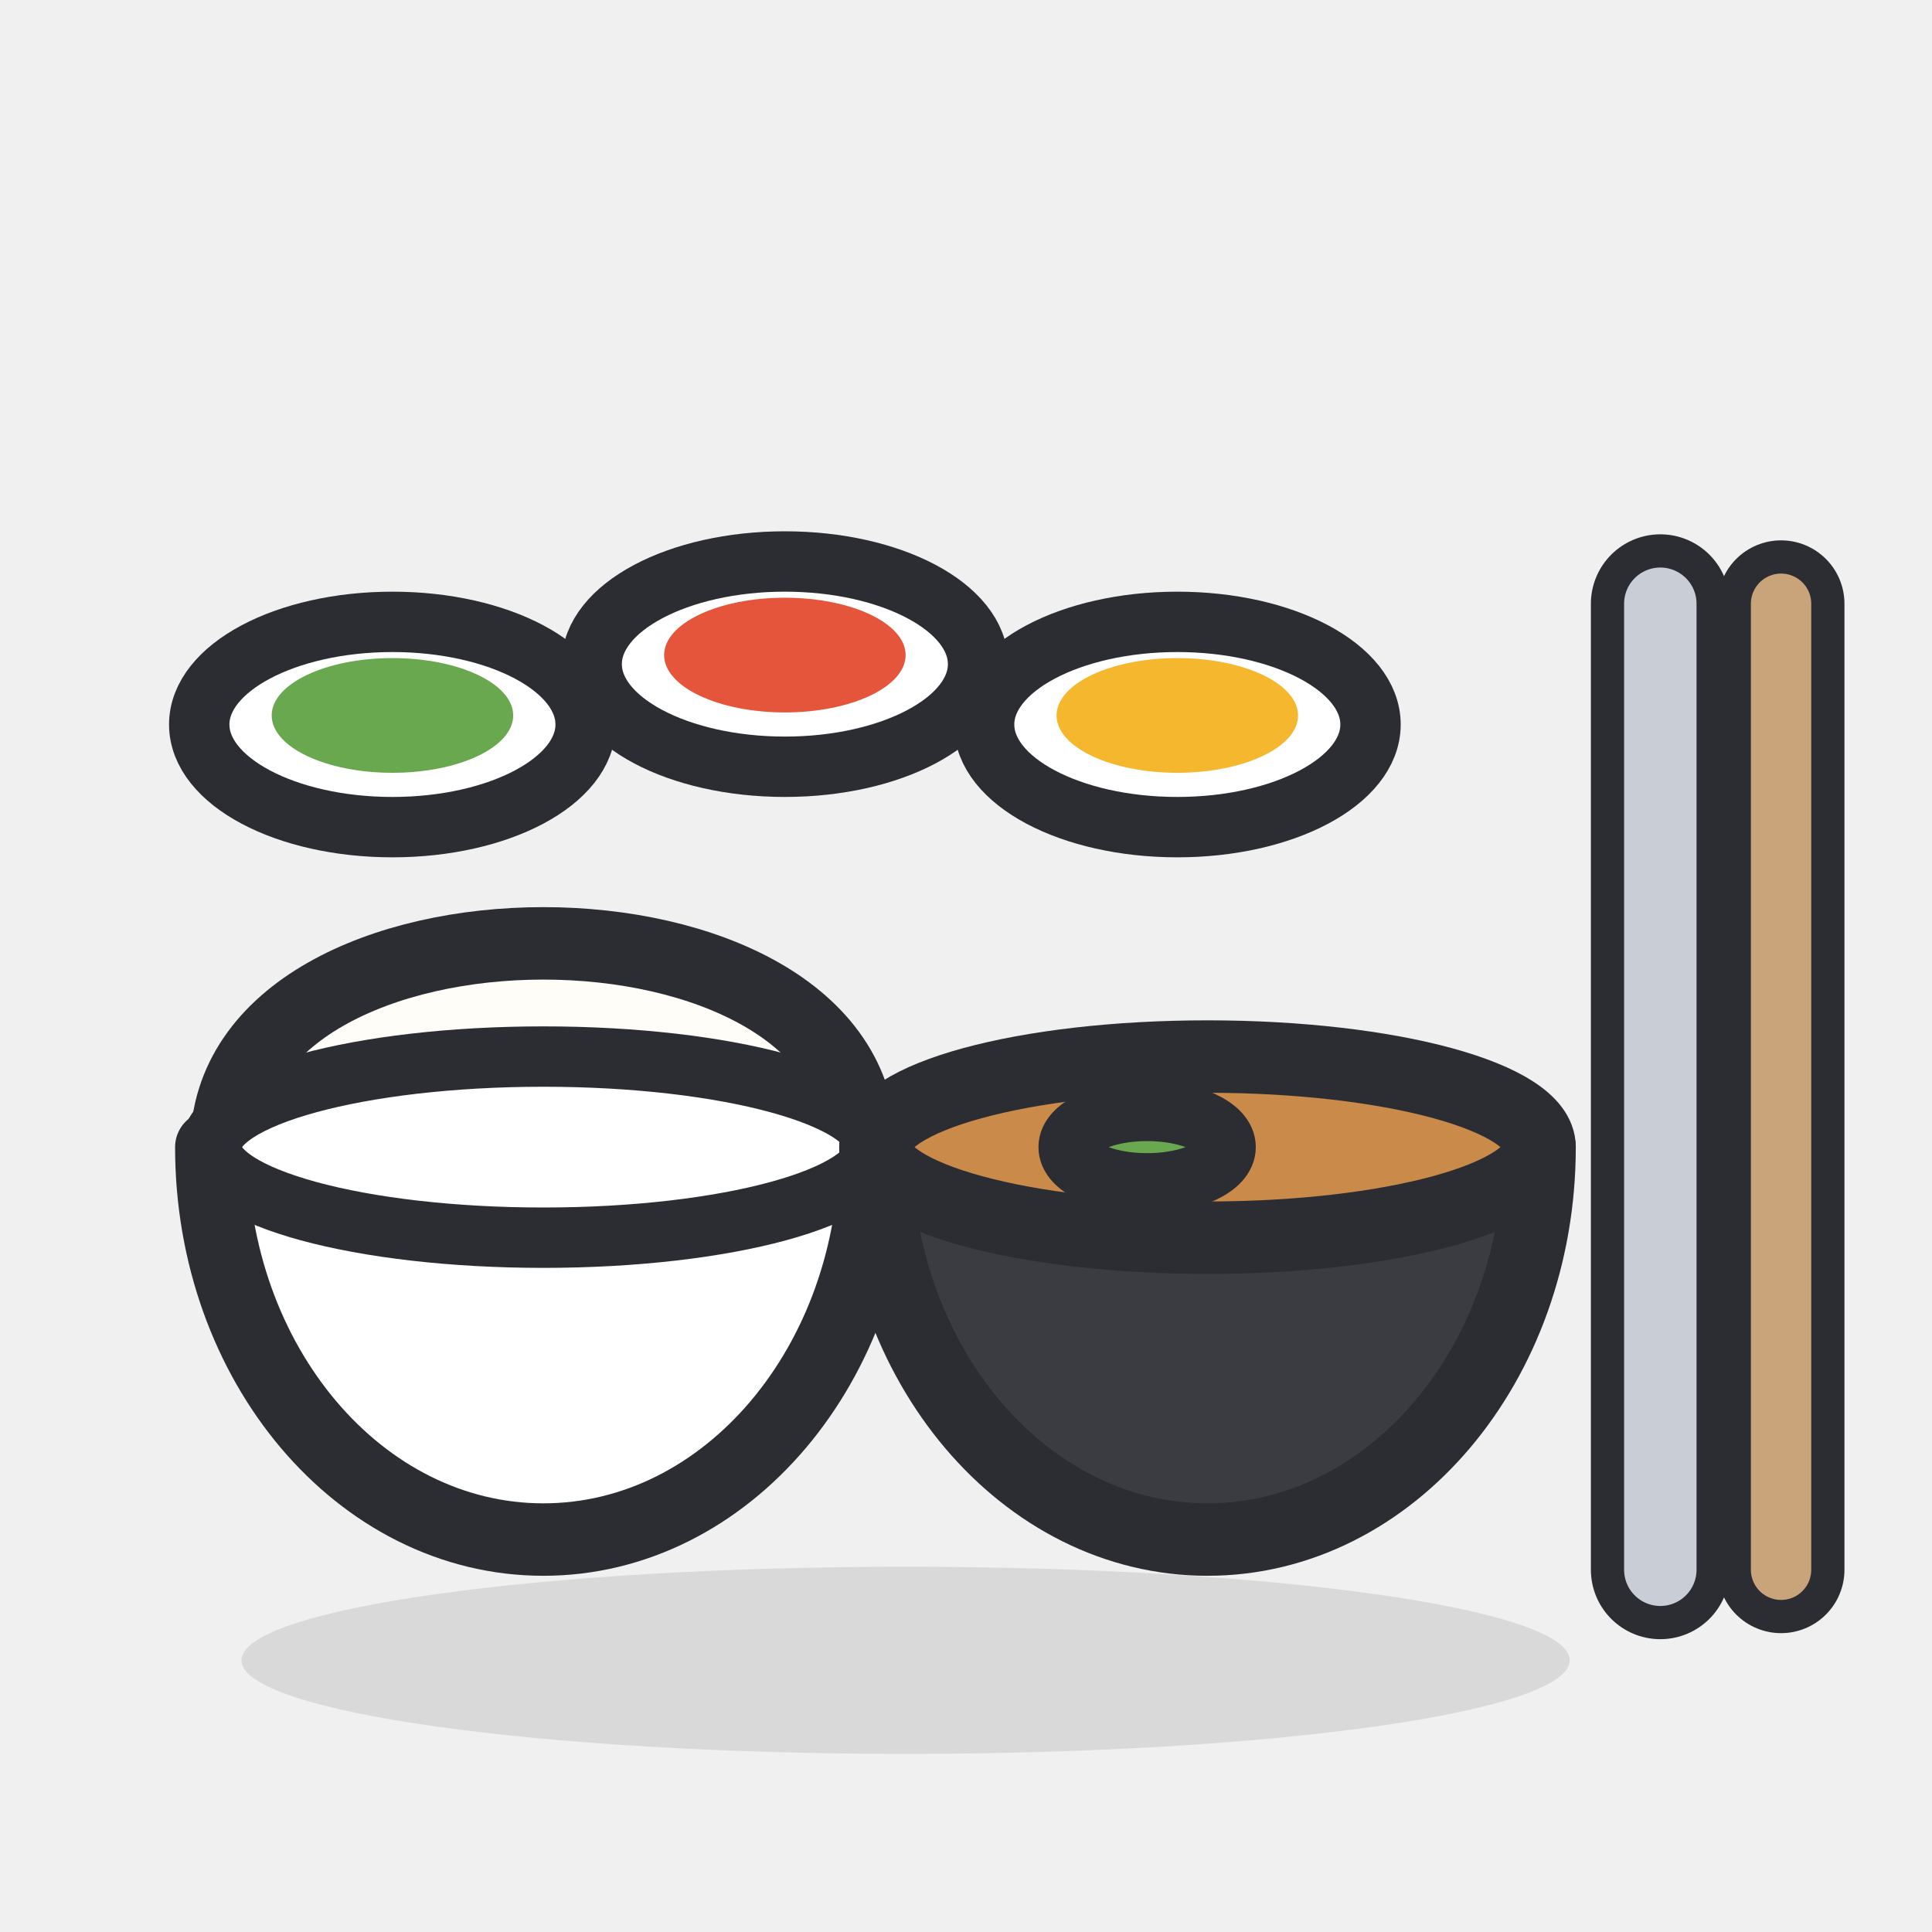
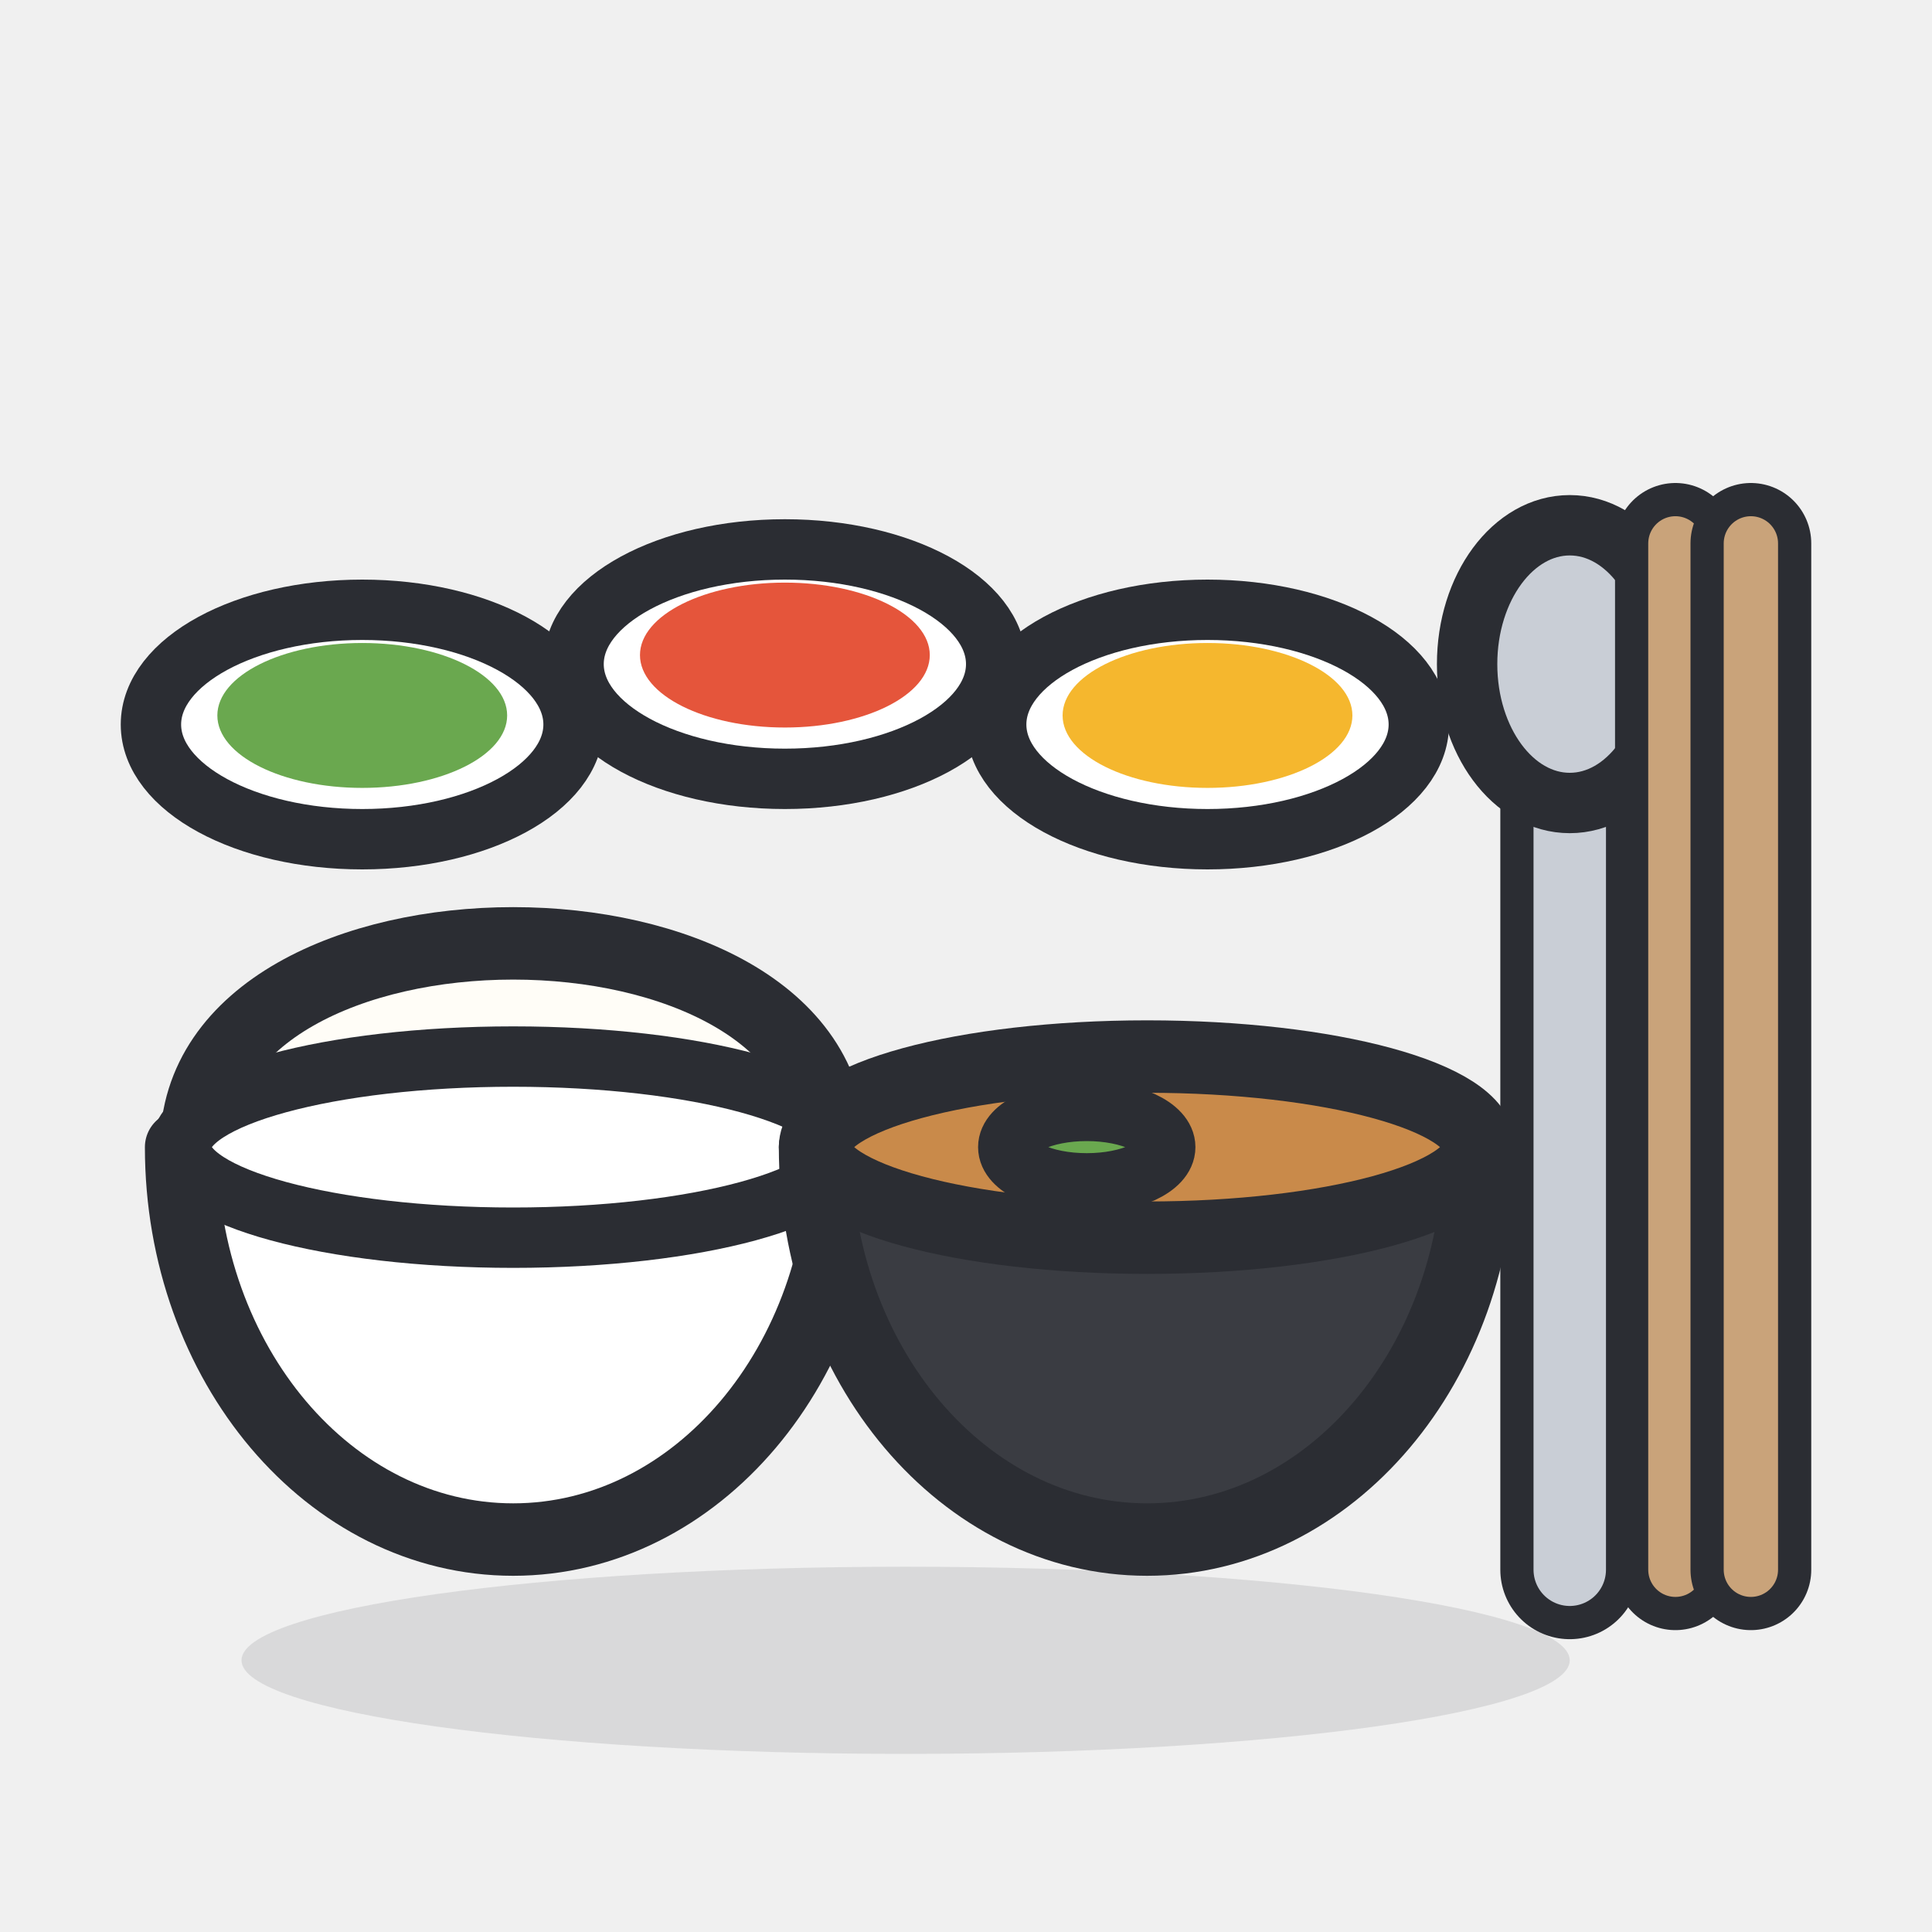
<svg xmlns="http://www.w3.org/2000/svg" viewBox="0 0 64 64">
  <ellipse cx="30" cy="55" rx="22" ry="3.1" fill="#2b2d33" opacity=".12" />
  <g fill="#ffffff" stroke="#2b2d33" stroke-width="2.0" stroke-linejoin="round" stroke-linecap="round">
-     <ellipse cx="13" cy="24" rx="6.4" ry="3.4" />
+     <ellipse cx="12" cy="24" rx="7" ry="3.8" />
  </g>
  <g fill="#6aa84f">
-     <ellipse cx="13" cy="23.7" rx="4" ry="1.9" />
+     <ellipse cx="12" cy="23.7" rx="4.8" ry="2.4" />
  </g>
  <g fill="#ffffff" stroke="#2b2d33" stroke-width="2.0" stroke-linejoin="round" stroke-linecap="round">
-     <ellipse cx="26" cy="22" rx="6.4" ry="3.4" />
+     <ellipse cx="26" cy="22" rx="7" ry="3.8" />
  </g>
  <g fill="#e5553b">
-     <ellipse cx="26" cy="21.7" rx="4" ry="1.9" />
+     <ellipse cx="26" cy="21.7" rx="4.8" ry="2.4" />
  </g>
  <g fill="#ffffff" stroke="#2b2d33" stroke-width="2.0" stroke-linejoin="round" stroke-linecap="round">
-     <ellipse cx="39" cy="24" rx="6.4" ry="3.4" />
+     <ellipse cx="40" cy="24" rx="7" ry="3.8" />
  </g>
  <g fill="#f5b72e">
-     <ellipse cx="39" cy="23.7" rx="4" ry="1.9" />
+     <ellipse cx="40" cy="23.7" rx="4.8" ry="2.4" />
  </g>
  <g fill="#ffffff" stroke="#2b2d33" stroke-width="2.4" stroke-linejoin="round" stroke-linecap="round">
-     <path d="M7.0 38h22a11.0 13 0 0 1-22 0z" />
+     <path d="M6.0 38h22a11.0 13 0 0 1-22 0z" />
  </g>
  <g fill="#fffdf7" stroke="#2b2d33" stroke-width="2.4" stroke-linejoin="round" stroke-linecap="round">
-     <path d="M7.5 38c0-9 21-9 21 0z" />
+     <path d="M6.5 38c0-9 21-9 21 0z" />
  </g>
  <g fill="#ffffff" stroke="#2b2d33" stroke-width="2.0" stroke-linejoin="round" stroke-linecap="round">
-     <ellipse cx="18" cy="38" rx="11" ry="3" />
+     <ellipse cx="17" cy="38" rx="11" ry="3" />
  </g>
  <g fill="#3a3c42" stroke="#2b2d33" stroke-width="2.4" stroke-linejoin="round" stroke-linecap="round">
-     <path d="M29.0 38h22a11.0 13 0 0 1-22 0z" />
+     <path d="M27.0 38h22a11.0 13 0 0 1-22 0z" />
  </g>
  <g fill="#c98a4a" stroke="#2b2d33" stroke-width="2.4" stroke-linejoin="round" stroke-linecap="round">
-     <ellipse cx="40" cy="38" rx="11" ry="3" />
+     <ellipse cx="38" cy="38" rx="11" ry="3" />
  </g>
  <g fill="#6aa84f" stroke="#2b2d33" stroke-width="2.0" stroke-linejoin="round" stroke-linecap="round">
-     <ellipse cx="38" cy="38" rx="2.6" ry="1.2" />
+     <ellipse cx="36" cy="38" rx="2.6" ry="1.2" />
  </g>
  <g fill="none" stroke="#2b2d33" stroke-width="4.6" stroke-linecap="round" stroke-linejoin="round">
-     <path d="M55 20v32" />
+     <path d="M52 26v26" />
  </g>
  <g fill="none" stroke="#c9ced6" stroke-width="2.4" stroke-linecap="round" stroke-linejoin="round">
-     <path d="M55 20v32" />
+     <path d="M52 26v26" />
  </g>
-   <g fill="none" stroke="#2b2d33" stroke-width="4.2" stroke-linecap="round" stroke-linejoin="round">
-     <path d="M59 20v32" />
+   <g fill="#c9ced6" stroke="#2b2d33" stroke-width="2.0" stroke-linejoin="round" stroke-linecap="round">
+     <ellipse cx="52" cy="22" rx="3.4" ry="4.6" />
  </g>
-   <g fill="none" stroke="#c9a37a" stroke-width="2" stroke-linecap="round" stroke-linejoin="round">
-     <path d="M59 20v32" />
+   <g fill="none" stroke="#2b2d33" stroke-width="4.0" stroke-linecap="round" stroke-linejoin="round">
+     <path d="M55.5 18v34" />
+   </g>
+   <g fill="none" stroke="#c9a37a" stroke-width="1.8" stroke-linecap="round" stroke-linejoin="round">
+     <path d="M55.5 18v34" />
+   </g>
+   <g fill="none" stroke="#2b2d33" stroke-width="4.0" stroke-linecap="round" stroke-linejoin="round">
+     <path d="M58 18v34" />
+   </g>
+   <g fill="none" stroke="#c9a37a" stroke-width="1.8" stroke-linecap="round" stroke-linejoin="round">
+     <path d="M58 18v34" />
  </g>
</svg>
